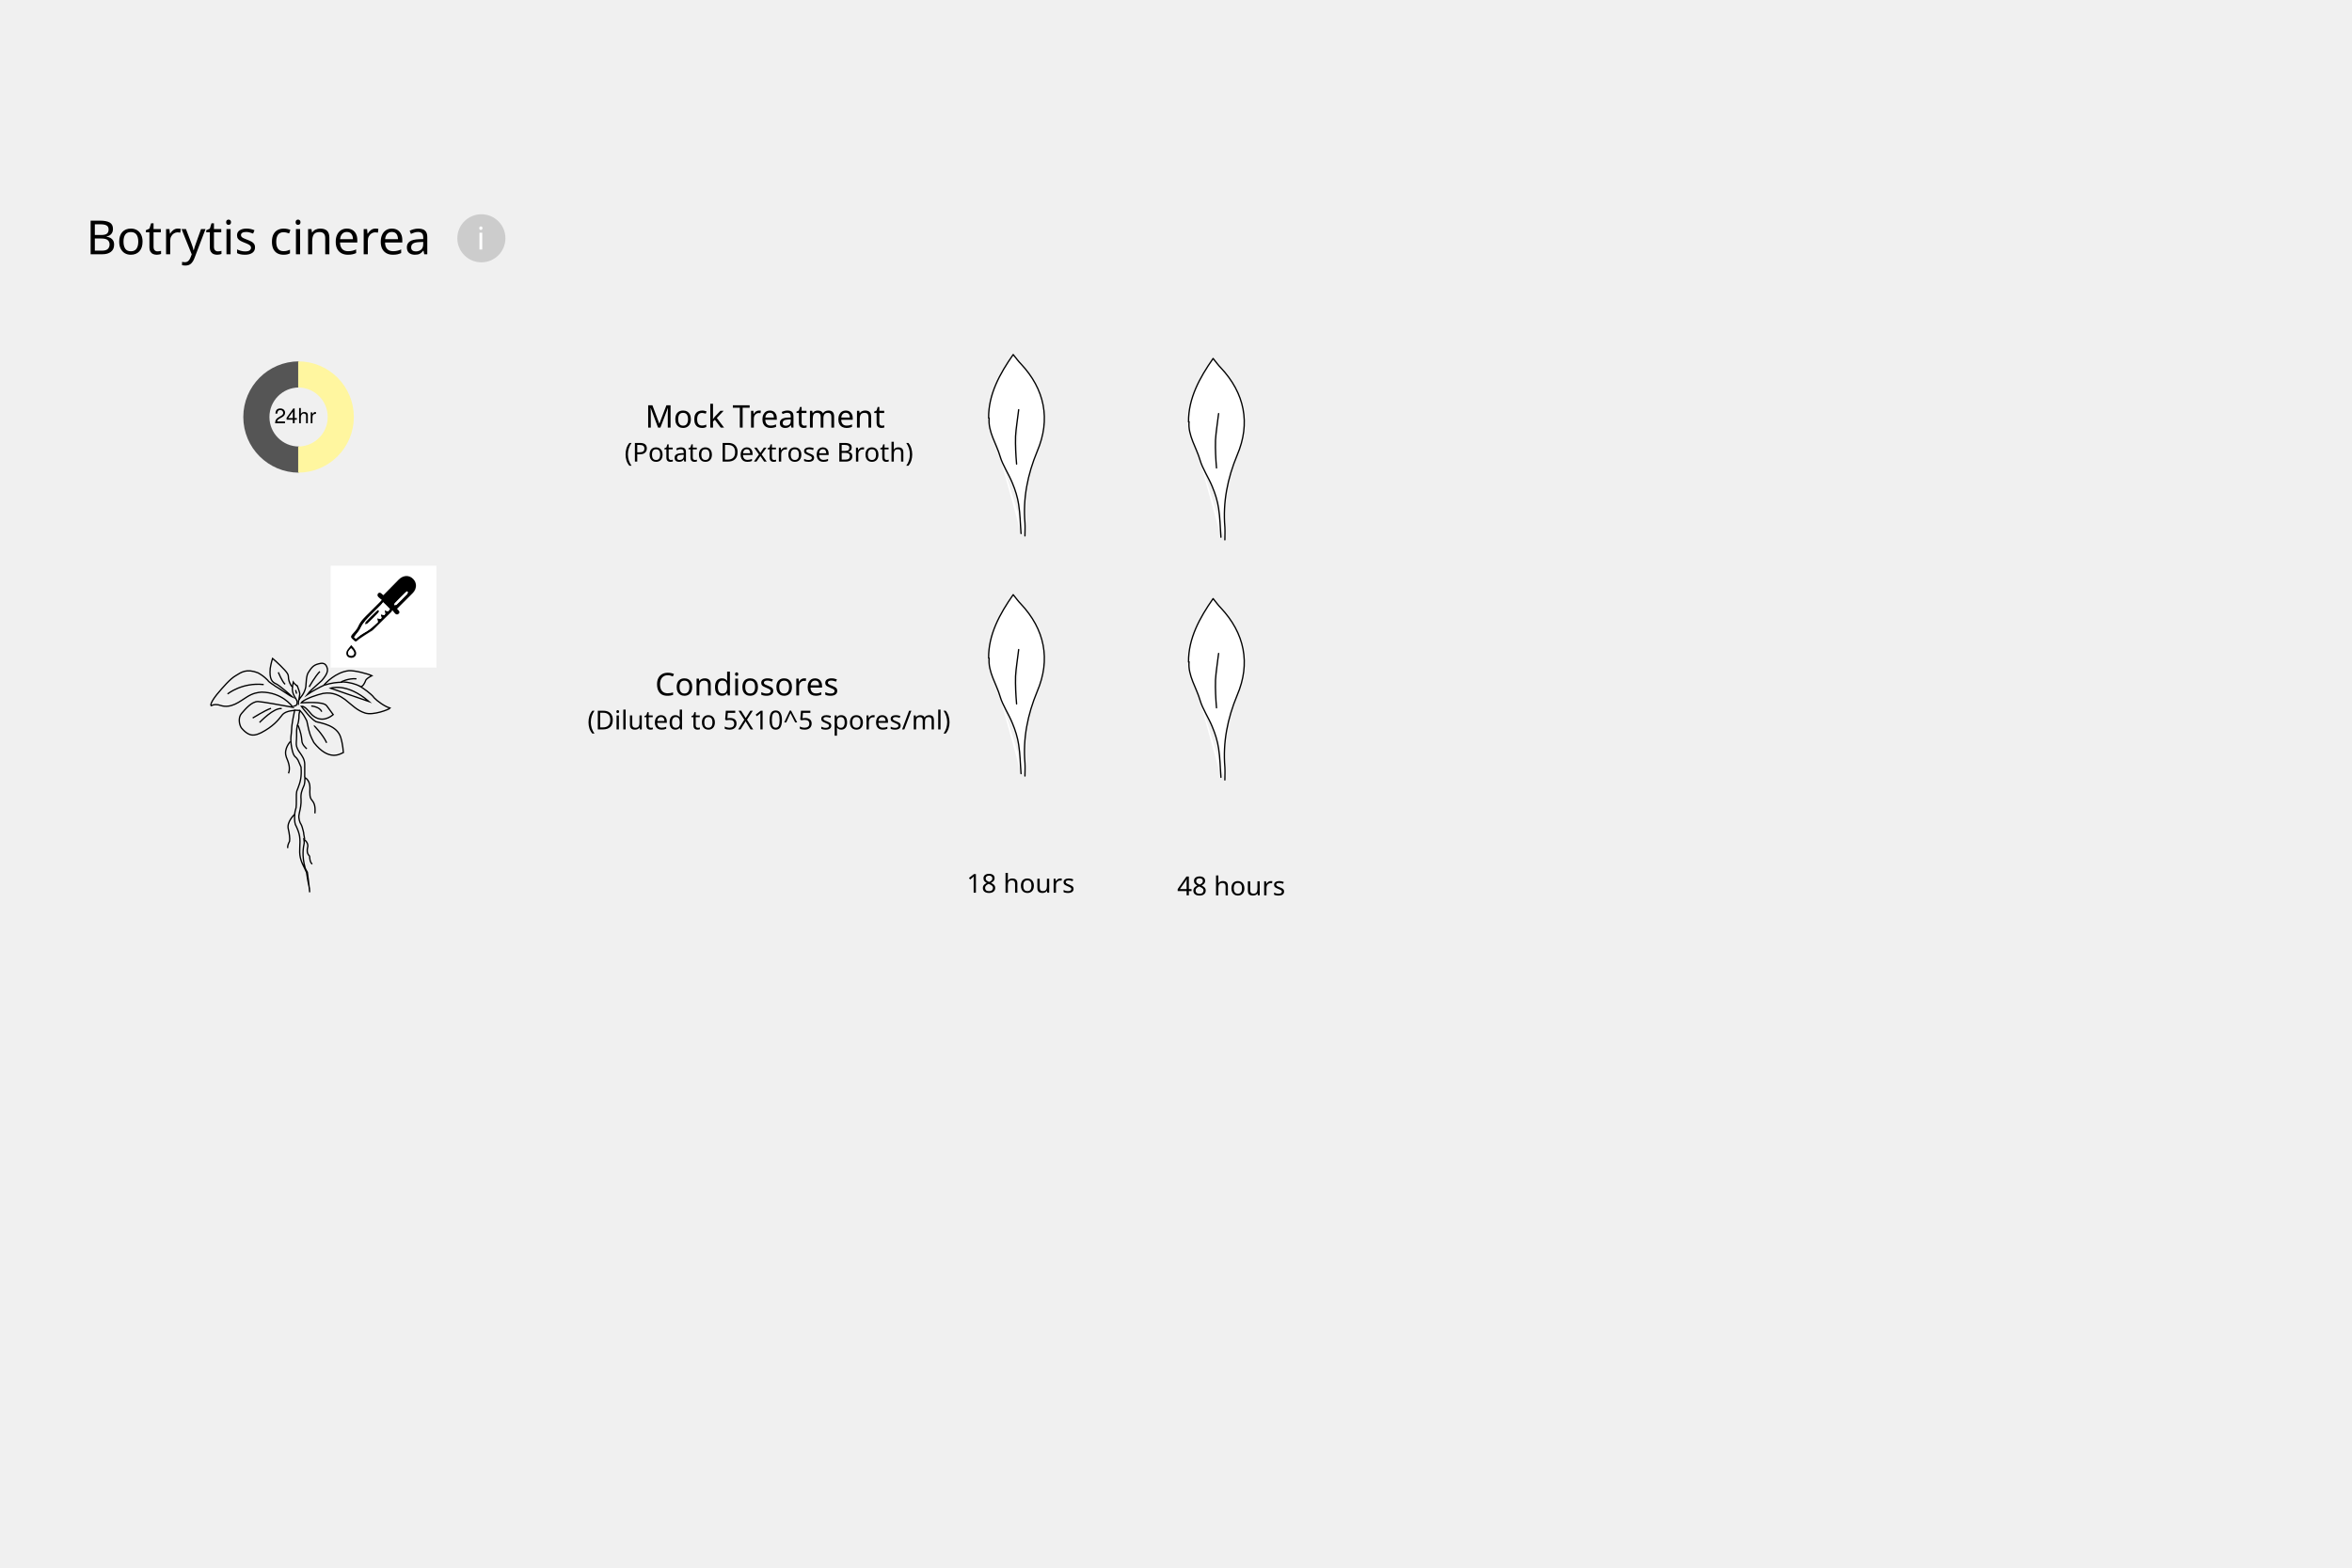
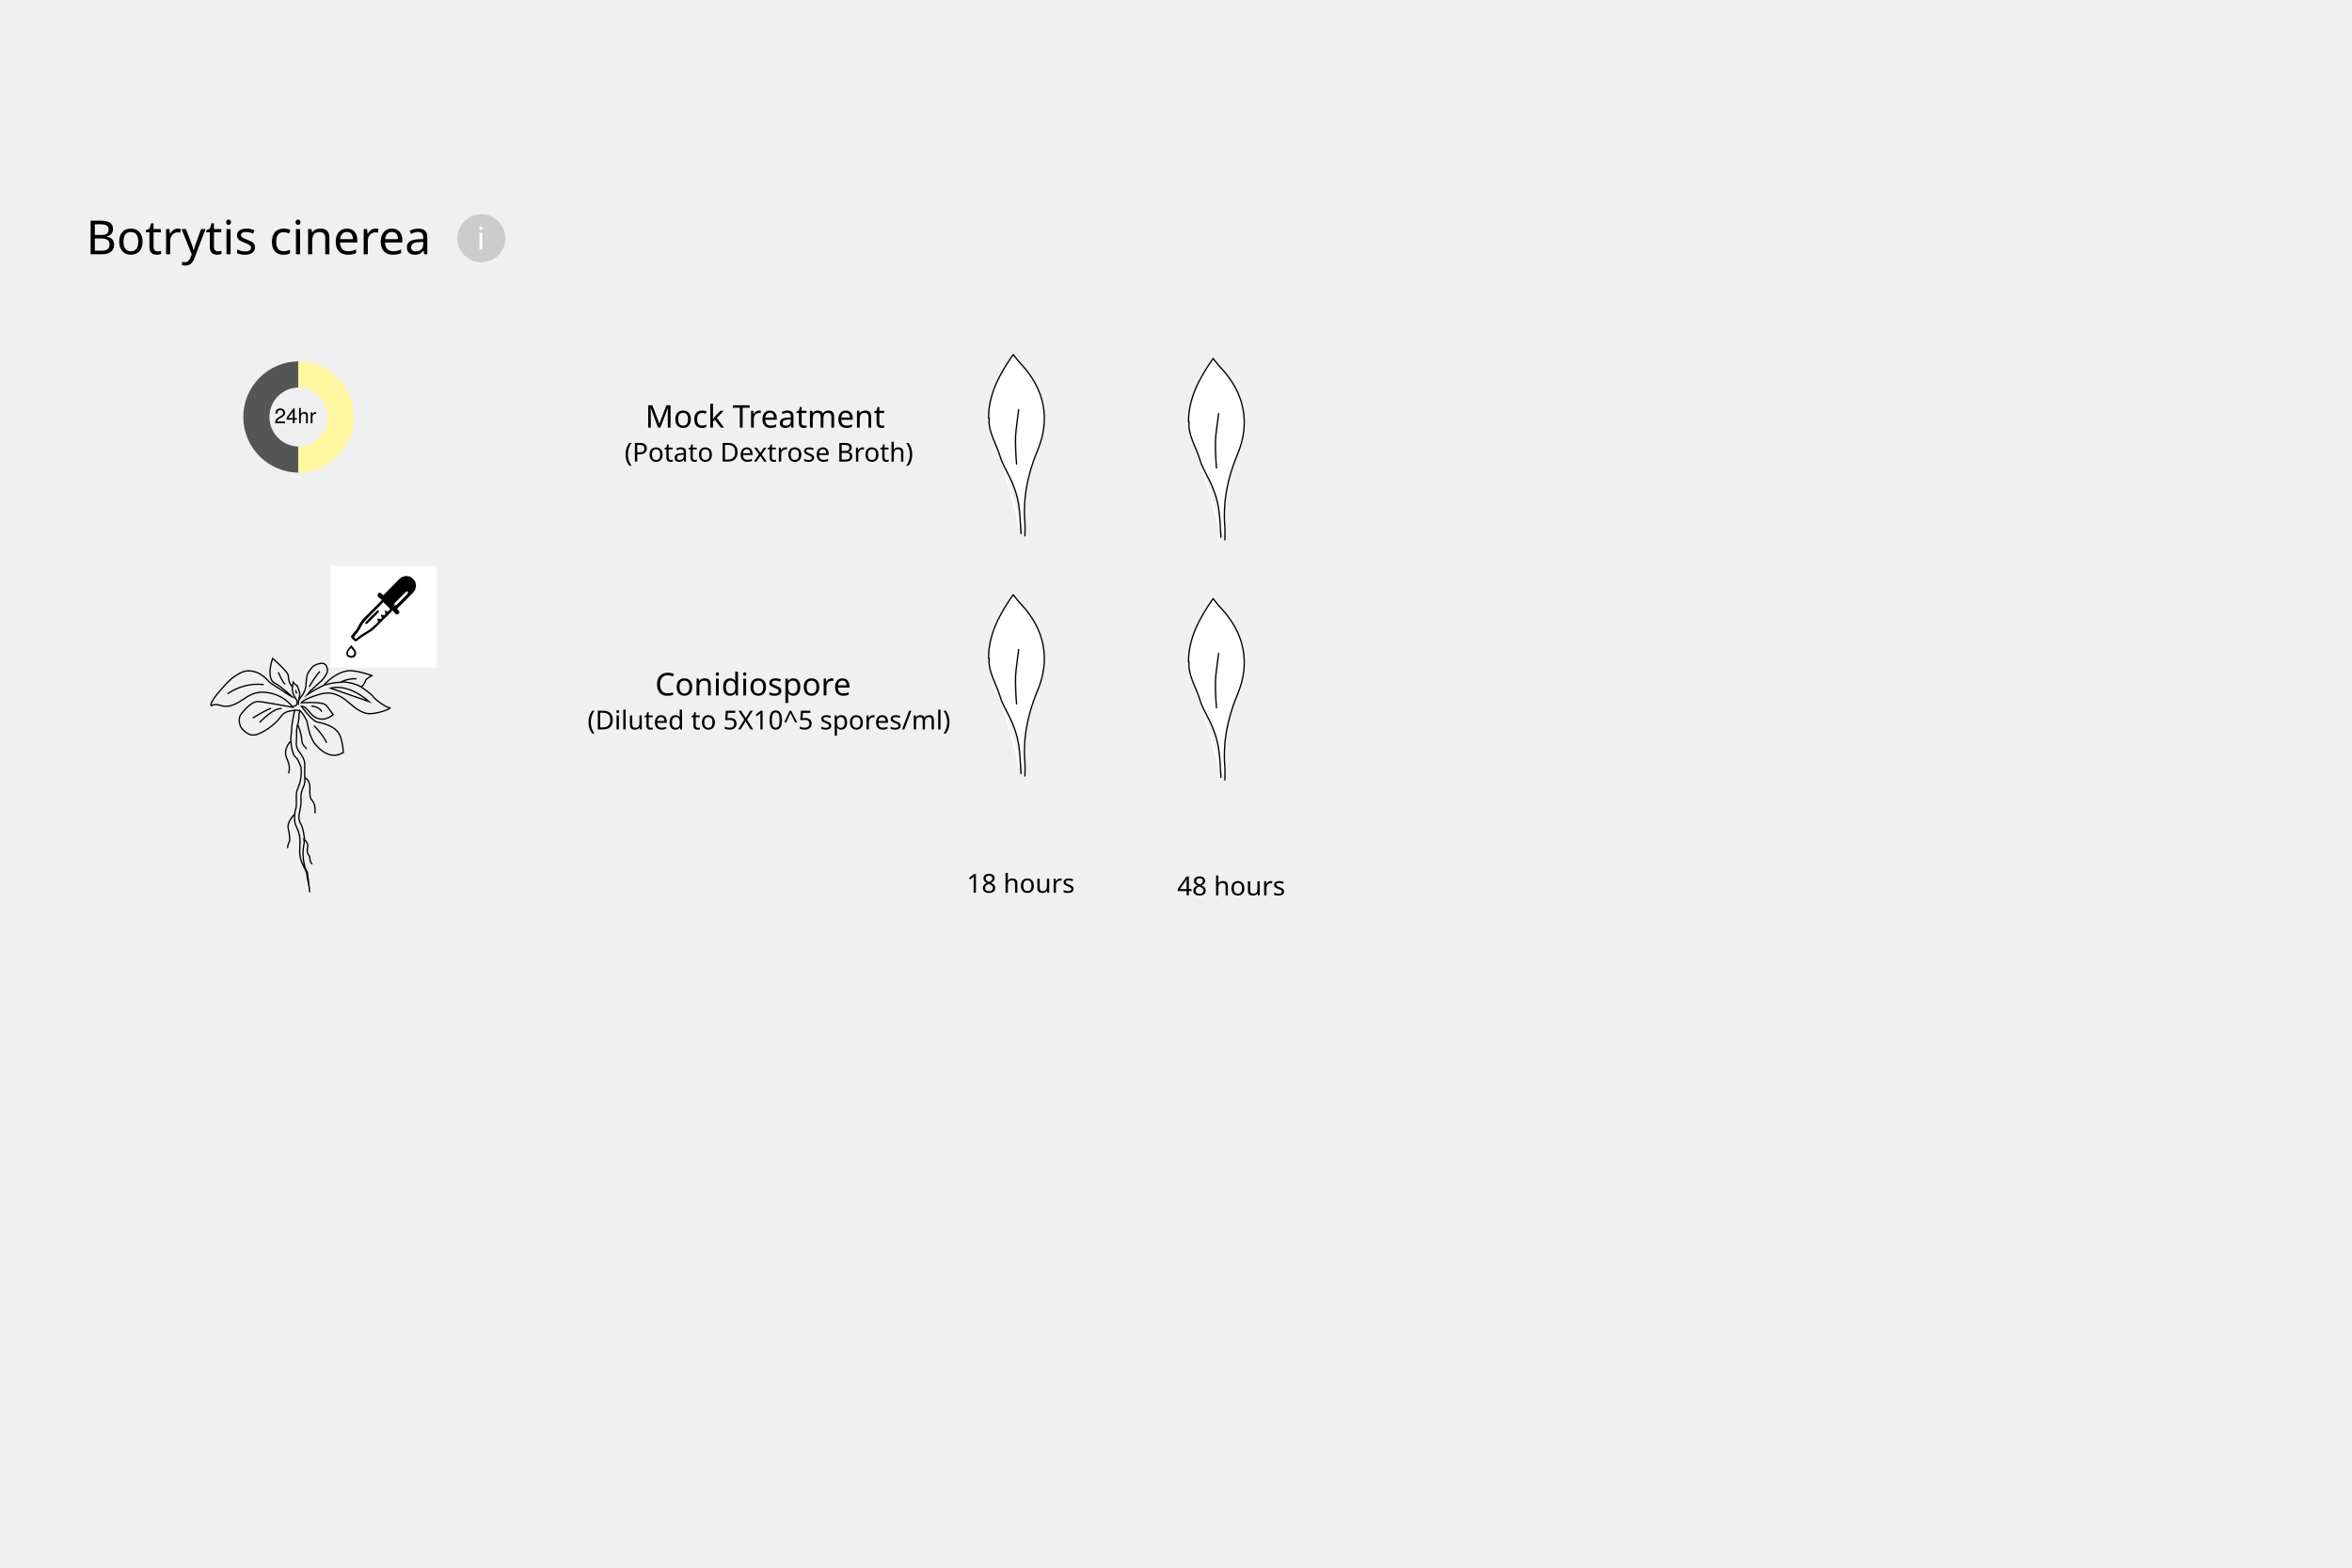
<svg xmlns="http://www.w3.org/2000/svg" version="1.1" id="Layer_1" x="0px" y="0px" viewBox="0 0 900 600" enable-background="new 0 0 900 600" xml:space="preserve">
  <g id="Botrytis_cinerea">
    <g id="Labels">
      <text transform="matrix(1 0 0 1 32.9314 97.314)" font-family="'HelveticaNeue-Italic'" font-size="18">Botrytis cinerea</text>
      <text transform="matrix(1 0 0 1 246.873 163.6665)" font-family="'HelveticaNeue-Thin'" font-size="12">Mock Treatment</text>
      <text transform="matrix(1 0 0 1 238.973 176.6665)" font-family="'HelveticaNeue-Thin'" font-size="10">(Potato Dextrose Broth)</text>
-       <text transform="matrix(1 0 0 1 250.6864 266.1665)" font-family="'HelveticaNeue-Thin'" font-size="12">Condiosores</text>
+       <text transform="matrix(1 0 0 1 250.6864 266.1665)" font-family="'HelveticaNeue-Thin'" font-size="12">Conidiospore</text>
      <text transform="matrix(1 0 0 1 224.7878 279.1665)" font-family="'HelveticaNeue-Thin'" font-size="10">(Diluted to 5X10^5 spores/ml)</text>
      <text transform="matrix(1 0 0 1 369.8842 341.6665)" font-family="'HelveticaNeue-Thin'" font-size="10">18 hours</text>
      <text transform="matrix(1 0 0 1 450.4377 342.6665)" font-family="'HelveticaNeue-Thin'" font-size="10">48 hours</text>
    </g>
    <g id="infoButton_Botrytis_cinerea">
      <circle fill="#CCCCCC" cx="184.2" cy="91.2" r="9.2" />
      <text transform="matrix(1 0 0 1 182.4521 95.5)" fill="#FFFFFF" font-family="'HelveticaNeue-Bold'" font-size="12">i</text>
    </g>
    <g id="treatmentInfographic">
      <g id="root">
        <path fill="none" stroke="#000000" stroke-width="0.5" stroke-miterlimit="10" d="M110.4,296c0.8-2.1,0-4.2-0.7-5.9     c-0.1-0.2-0.2-0.4-0.2-0.6c-1-2.9,1.6-5.7,1.6-5.7" />
        <path fill="none" stroke="#000000" stroke-width="0.5" stroke-miterlimit="10" d="M118.3,262.9c0,0,2.3-4.1,4.1-5.9" />
        <path fill="none" stroke="#000000" stroke-width="0.5" stroke-miterlimit="10" d="M123.1,272.4c-0.7-1.9-3.9-2.2-4-2.2" />
        <path fill="none" stroke="#000000" stroke-width="0.5" stroke-miterlimit="10" d="M103.7,271.1c-2.2,0.7-6.8,3.6-7,3.7" />
        <path fill="none" stroke="#000000" stroke-width="0.5" stroke-miterlimit="10" d="M107.8,271.2c-3.1-0.4-8.2,5.1-8.5,5.3" />
        <path fill="none" stroke="#000000" stroke-width="0.5" stroke-miterlimit="10" d="M100.9,262c-8.2-0.9-13.7,3.5-13.8,3.6" />
        <path fill="none" stroke="#000000" stroke-width="0.5" stroke-miterlimit="10" d="M109.1,261.9c-1.2-1.1-2.6-4.6-2.6-4.6" />
        <path fill="none" stroke="#000000" stroke-width="0.5" stroke-miterlimit="10" d="M113.1,264.1c0,0,0.3,0.9,0.4,1.4" />
        <path fill="none" stroke="#000000" stroke-width="0.5" stroke-miterlimit="10" d="M125,284.3c-1.4-3.1-4.8-6.6-4.9-6.6" />
        <path fill="none" stroke="#000000" stroke-width="0.5" stroke-miterlimit="10" d="M111.8,262.7L111.8,262.7     C111.7,262.7,111.7,262.7,111.8,262.7" />
        <path fill="none" stroke="#000000" stroke-width="0.5" stroke-miterlimit="10" d="M117.4,286.6c-0.3-0.3-1.9-1.6-1.9-3.2     c-0.1-1.5-0.5-3.4-1.3-5.4c-0.1-0.4-0.5-0.6-0.4-0.4c0.4-0.9,0.6-2.6,0.6-3.2c0-0.2,0-0.4,0-0.6c0-0.5,0.1-0.8,0.2-1.2     c0.1-0.3,0.1-0.6,0.2-0.9" />
        <path fill="none" stroke="#000000" stroke-width="0.5" stroke-miterlimit="10" d="M110.1,324.6c-0.1-0.9,0.2-1.6,0.7-2.6     c0.2-1-0.1-3.2-0.5-4.8c-0.6-2.6,2.2-5.3,2.3-5.4l0.1,0.1c0.1-0.9,0.3-1.9,0.6-2.8c0.1-0.7,0.1-1.7,0.1-2.7     c0-1.6-0.1-3.3,0.4-4.2c0.1-0.2,0.2-0.5,0.3-0.8c0.7-1.9,1.4-3.8,1.1-7.8c-1.5-3.6-1.1-2.5-1.6-3.3s-1.3-0.4-2-4.2     c-0.7-3.8,0-5.2,0-7c0-1.8,0.9-6.2,1.2-7.5" />
        <path fill="none" stroke="#000000" stroke-width="0.5" stroke-miterlimit="10" d="M119.5,330.7c-0.8-0.5-0.9-1.7-1-2.5     c0-0.3,0-0.5-0.1-0.6c-1.1-1.1-0.9-2.3-0.6-3.8c0-1.4-1.1-2.3-1.5-2.6c0.1,0.6,0.1,1.2,0.1,1.5c-0.3,1.5-1,4.8,0.4,9.6     c0.2,0.5,0.5,1,0.8,1.5l0,0c0.6,4.2,0.9,7.7,0.9,7.7l-0.1-1.6c0,0-0.5-1.8-1.1-6c-0.2-0.5-0.4-0.9-0.6-1.3l0,0     c0-0.1,0-0.1-0.1-0.2c-1.1-2.2-2.1-4.1-1.9-7.4v-0.2c0.2-4.1,0.2-5.4-1.7-9.3c-0.3-0.9-0.3-2.6-0.3-3.7" />
        <path fill="none" stroke="#000000" stroke-width="0.5" stroke-miterlimit="10" d="M120.5,311.3c0.3-3.2-0.5-4.2-1.1-5l-0.1-0.1     c-0.8-1-0.8-2.2-0.7-4.7c0-2.6-1.4-3.6-1.9-3.9c0,1.1-0.1,2.2-0.3,2.9l-0.1,0.2c-0.8,1.9-1.3,3-1.1,5.3c0.1,1.7-0.3,3.7-0.6,4.9     c-0.1,0.5-0.2,0.9-0.2,1.1c-0.2,1.1,0.3,2.9,0.8,3.5c0.4,0.7,0.6,1.7,0.8,2.4c0.1,0.3,0.1,0.6,0.2,0.8l0,0v0.3     c0.1,0.5,0.2,1.1,0.3,1.7l0.1,0.4" />
        <path fill="none" stroke="#000000" stroke-width="0.5" stroke-miterlimit="10" d="M113.8,277.6c-0.4,2-0.3,2-0.3,4     s-0.3,3.1,0,4.1s0.8,1.8,1.2,2.3c0.9,1.3,1.8,2.5,1.9,4.3c0,0.4,0,0.9,0,1.4c0,1.1,0,2.6,0,3.8" />
        <path fill="none" stroke="#000000" stroke-width="0.5" stroke-miterlimit="10" d="M136.4,259.8c-3-0.3-6,1.2-6.1,1.3h0.8     c-2,0-4.5,0.3-6.9,1.1" />
        <path fill="none" stroke="#000000" stroke-width="0.5" stroke-miterlimit="10" d="M137.9,262.7c-1.8-0.9-4.1-1.6-6.8-1.7" />
        <path fill="none" stroke="#000000" stroke-width="0.5" stroke-miterlimit="10" d="M112.2,270.3c0.2-0.1,1-0.1,1.2-0.4     c0.3-0.4,0.4-1.1,0.2-1.8l0,0c-0.1-0.2-0.3-0.4-0.4-0.7c-0.6-0.9-1.5-2.3-1.3-4.5" />
        <path fill="none" stroke="#000000" stroke-width="0.5" stroke-miterlimit="10" d="M114.3,268L114.3,268c-0.2,1-0.1,1.8-0.1,1.8" />
        <path fill="none" stroke="#000000" stroke-width="0.5" stroke-miterlimit="10" d="M126.5,263.4l14.7,5.1     C132.6,261.1,126.5,263.4,126.5,263.4z" />
        <line fill="none" stroke="#000000" stroke-width="0.5" stroke-miterlimit="10" x1="114.6" y1="267.4" x2="114.4" y2="267.8" />
        <line fill="none" stroke="#000000" stroke-width="0.5" stroke-miterlimit="10" x1="114.4" y1="268" x2="114.4" y2="267.8" />
        <line fill="none" stroke="#000000" stroke-width="0.5" stroke-miterlimit="10" x1="113.6" y1="262.2" x2="113.6" y2="262.5" />
      </g>
      <path id="rosette" fill="none" stroke="#000000" stroke-width="0.5" stroke-miterlimit="10" d="M80.8,270.1    c0,0-0.8-0.5,2.1-4.2c2.4-2.9,5.3-6.2,7.3-7.3c2.1-1.3,4.1-2.8,8.5-1.1c1.4,0.8,2.3,1.4,3.7,2.8c0.7,1.1,2.7,2,2.9,2.3    c1,0.5,5.5,3.7,6.7,4.2c-1.2-1.1-5.1-4.5-6.4-5.1c-1.4-0.6-2.6-1.7-2.2-5.9c0.4-2.4,0.9-3.8,0.9-3.8c1,0.8,5,4.5,5.7,5.8    c0.6,1,0.2,1.7,0.6,2.8c0.3,1,0.9,2.1,1.3,2.3c0.1-0.7,0.3-1.8,0.3-1.8c0.3,0.5,1.6,1.5,1.6,1.5c0.2,0.5,1,2.6,0.9,3.1    c-0.1,0.8-0.3,2-0.3,2c0.6-0.8,2-2,2.6-4.7c0.2-1.5,0.1-4.5,1.1-5.8c0.9-1.3,1.6-2.6,3.7-3.1c1.1-0.3,2.9-0.8,3.5,1.9    c0.1,0.9-0.1,2.1-2.2,4.5c-1.4,1.3-4.5,4-4.5,4.1c-0.7,0.8-1,1.2-1,1.2c1.4-1,5.7-3.3,6.3-3.5c0.6-0.8,4.5-5,9.5-5.6    c2.2-0.2,7.4,1.2,8.9,1.9c-0.8,0.4-2.2,1.2-2.4,1.9c-0.3,0.8-1,2.3-1.9,2.3c0.9,0.6,4,2.6,5.2,4.3c1,1.1,4.1,3.4,6.1,3.9    c-0.3,0.5-6.5,2.9-9.6,1.9s-4.8-2.9-7.7-5.2c-1.7-1.2-4.4-3-8.4-2.3c-2.2,0.5-6.2,1.8-8,3.2c-0.3,0.4-0.3,0.4-0.3,0.4    c1,0,8.3-0.7,9.7,1.1c1.2,1.6,2.5,3.4,2.5,3.4c-0.7,0.6-4.4,3.6-8.2,0c-1.5-1.7-2.7-3.3-4-3.2c0.6,0.8,3.6,4.8,5.6,5.9    c2.2,0.6,8.1,1.4,9.5,6.1c0.8,2.6,1,5.7,1,5.7c-1.3,0.6-5.5,3.5-11.3-3.8c-1.3-2.6-1.6-2.8-2.7-8.3c-0.8-1.5-1.5-3-2.8-4    c-1.3-0.1-1.9-0.1-2,0c-1,0.1-3.8,0.3-4.9,2.1c-1.3,1.7-3.3,4.1-7.7,6.4c-2.2,1-4.4,2.1-7.7-1.9c-0.8-1.3-1.2-3.9,0.1-5.4    c1.4-1.6,3.9-4.7,6.4-4.6c1.7,0.1,8.4,1.3,13.3,2.2c-0.6-0.8-4.3-5.7-12-5.8c-1.5,0.1-3.4,0.4-5.7,1.9c-2.6,1.6-5.9,4.5-10,3.2    C83.4,269.6,81.9,269.5,80.8,270.1z" />
      <g id="eyeDropper">
        <g>
          <path fill="#FFFFFF" d="M126.5,255.5c0-13,0-26,0-39c13.5,0,27,0,40.5,0c0,13,0,26,0,39C153.5,255.5,140,255.5,126.5,255.5z       M151.3,234.8c0.4,0.5,0.9,0.8,1.5,0.3c0.6-0.6,0.3-1.1-0.2-1.5c-0.1-0.1-0.2-0.2-0.4-0.4c0.2-0.2,0.4-0.5,0.7-0.7      c1.8-1.8,3.5-3.5,5.3-5.3c1.6-1.7,1.7-3.9,0.2-5.4c-1.5-1.6-3.8-1.5-5.5,0.2c-2,2-3.9,4-5.9,6c-0.3-0.3-0.5-0.4-0.7-0.6      c-0.4-0.4-0.9-0.5-1.3-0.1c-0.5,0.5-0.4,1,0.1,1.4c0.4,0.4,0.8,0.7,1.3,1.1c-0.3,0.3-0.5,0.6-0.7,0.8c-1.4,1.4-2.8,2.8-4.2,4.2      c-1.6,1.6-3.2,3-4.1,5.1c-0.5,1.2-1.6,2.2-2.4,3.2c-0.5,0.5-0.6,0.9,0,1.5c1.7,1.6,1.2,1.3,2.8,0.1c1.3-1,2.8-1.9,4.3-2.8      c0.3-0.2,0.7-0.4,1-0.7c2.3-2.2,4.6-4.5,6.9-6.8c0.2-0.2,0.4-0.3,0.7-0.6C150.7,234,150.9,234.4,151.3,234.8z M132.8,248.9      c-0.5,0.9-0.3,1.9,0.4,2.4c0.6,0.5,1.7,0.5,2.4,0c0.7-0.5,1-1.5,0.4-2.4c-0.4-0.7-1-1.3-1.6-2.2      C133.8,247.6,133.2,248.2,132.8,248.9z" />
          <path d="M149.7,234.2c-2.3,2.3-4.6,4.5-6.9,6.8c-0.3,0.3-0.6,0.5-1,0.7c-1.4,0.9-2.9,1.8-4.3,2.8c-1.6,1.2-1.1,1.5-2.8-0.1      c-0.6-0.6-0.4-0.9,0-1.5c0.9-1,1.9-2,2.4-3.2c0.9-2.1,2.6-3.6,4.1-5.1c1.4-1.4,2.8-2.8,4.2-4.2c0.2-0.2,0.4-0.5,0.7-0.8      c-0.5-0.4-0.9-0.7-1.3-1.1c-0.4-0.4-0.5-0.9-0.1-1.4c0.4-0.4,0.9-0.3,1.3,0.1c0.2,0.2,0.4,0.4,0.7,0.6c2-2,3.9-4,5.9-6      c1.7-1.7,4-1.8,5.5-0.2c1.5,1.5,1.4,3.8-0.2,5.4c-1.8,1.8-3.5,3.5-5.3,5.3c-0.2,0.2-0.4,0.5-0.7,0.7c0.2,0.2,0.3,0.3,0.4,0.4      c0.5,0.5,0.8,1,0.2,1.5c-0.6,0.5-1.1,0.2-1.5-0.3c-0.3-0.4-0.6-0.7-0.9-1.1C150,233.9,149.8,234.1,149.7,234.2z M136.2,244.5      c0.6-0.5,1.1-1,1.7-1.4c1.1-0.8,2.4-1.4,3.5-2.2c1.2-0.9,2.2-1.9,3.2-2.8c-0.1-0.7-0.2-1.1-0.3-1.5c0.4,0.1,0.8,0.2,1.3,0.3      c0.1-0.1,0.3-0.3,0.4-0.4c-0.1-0.6-0.2-1-0.3-1.4c0.4,0.1,0.8,0.2,1.3,0.3c0.1-0.1,0.3-0.3,0.4-0.4c-0.1-0.6-0.2-1-0.2-1.4      c0.4,0.1,0.8,0.2,1.3,0.4c0.2-0.2,0.5-0.6,0.7-0.9c-0.8-0.8-1.6-1.6-2.6-2.6c-0.2,0.3-0.5,0.7-0.9,1.1c-1.2,1.2-2.3,2.3-3.5,3.5      c-1.6,1.6-3.2,3.1-4.2,5.2c-0.6,1.2-1.6,2.2-2.5,3.5C135.7,244,135.9,244.2,136.2,244.5z M155.2,226.7c-1.4,1.4-2.8,2.7-4.1,4.1      c-0.2,0.2-0.2,0.6-0.3,0.8c0.3-0.1,0.7-0.1,0.9-0.2c1.4-1.3,2.7-2.7,4-4c0.2-0.2,0.2-0.5,0.3-0.8c0-0.1-0.2-0.2-0.4-0.3      C155.6,226.5,155.4,226.6,155.2,226.7z" />
          <path d="M136,249c0.5,0.9,0.3,1.9-0.4,2.4c-0.6,0.5-1.7,0.5-2.4,0c-0.7-0.5-0.9-1.5-0.4-2.4c0.4-0.7,1-1.3,1.6-2.1      C135,247.6,135.6,248.2,136,249z M133.5,250.7c0.4,0.4,1.3,0.4,1.7,0c0.6-0.6,0.3-1.5-0.8-2.6      C133.2,249.2,132.9,250.1,133.5,250.7z" />
          <path fill="#FFFFFF" d="M138,240.3c1-2.1,2.6-3.6,4.2-5.2c1.2-1.2,2.3-2.3,3.5-3.5c0.4-0.4,0.7-0.8,0.9-1.1c1,1,1.9,1.8,2.6,2.6      c-0.2,0.3-0.5,0.7-0.7,0.9c-0.6-0.2-0.9-0.3-1.3-0.4c0.1,0.4,0.2,0.9,0.2,1.4c-0.1,0.1-0.3,0.3-0.4,0.4      c-0.6-0.1-0.9-0.2-1.3-0.3c0.1,0.4,0.1,0.9,0.3,1.4c-0.1,0.1-0.4,0.3-0.4,0.4c-0.5-0.1-0.9-0.2-1.3-0.3c0.1,0.4,0.2,0.9,0.3,1.5      c-0.9,0.8-2,1.9-3.2,2.8c-1.1,0.8-2.3,1.4-3.5,2.2c-0.6,0.4-1.1,0.9-1.7,1.4c-0.3-0.3-0.5-0.4-0.7-0.6      C136.4,242.6,137.5,241.6,138,240.3z M144,234c-1.3,1.3-2.7,2.6-4,4c-0.2,0.2-0.2,0.6-0.3,0.9c0.3-0.1,0.7-0.1,0.9-0.3      c1.4-1.3,2.8-2.7,4.1-4.1c0.2-0.2,0.2-0.5,0.3-0.7c0-0.1-0.3-0.2-0.4-0.3C144.4,233.7,144.2,233.8,144,234z" />
          <path fill="#FFFFFF" d="M156.1,226.6c-0.1,0.3-0.1,0.6-0.3,0.8c-1.3,1.4-2.7,2.7-4,4c-0.2,0.2-0.6,0.2-0.9,0.2      c0.1-0.3,0.1-0.7,0.3-0.8c1.4-1.4,2.7-2.7,4.1-4.1c0.1-0.1,0.3-0.2,0.5-0.4C155.9,226.4,156.1,226.6,156.1,226.6z" />
          <path fill="#FFFFFF" d="M135.2,250.7c-0.4,0.4-1.3,0.4-1.7,0c-0.6-0.6-0.3-1.5,0.8-2.6C135.5,249.2,135.8,250.1,135.2,250.7z" />
          <path d="M145,233.8c0,0.2-0.1,0.5-0.3,0.7c-1.3,1.4-2.7,2.8-4.1,4.1c-0.2,0.2-0.6,0.2-0.9,0.3c0.1-0.3,0.1-0.7,0.3-0.9      c1.3-1.4,2.6-2.7,4-4c0.2-0.2,0.4-0.3,0.6-0.5C144.8,233.6,145,233.8,145,233.8z" />
        </g>
      </g>
    </g>
    <g id="TimeSampleChart">
      <g id="darkCycle">
        <path fill="none" stroke="#555555" stroke-width="10" stroke-miterlimit="10" d="M114.4,175.9c-9,0-16.3-7.3-16.3-16.3     c0-9,7.3-16.3,16.3-16.3" />
      </g>
      <g id="lightCycle">
        <path fill="none" stroke="#FFF69F" stroke-width="10" stroke-miterlimit="10" d="M114.1,143.3c9,0,16.3,7.3,16.3,16.3     c0,9-7.3,16.3-16.3,16.3" />
      </g>
      <g id="labels" display="none">
        <text transform="matrix(4.489659e-11 1 -1 4.489659e-11 135.6689 138.7146)" display="inline" font-family="'HelveticaNeue-Thin'" font-size="8">24 &amp; 48 hour</text>
        <text transform="matrix(1 0 0 1 98.7393 146.4444)" display="inline" font-family="'HelveticaNeue-Thin'" font-size="8">injection</text>
        <line display="inline" fill="none" stroke="#000000" stroke-miterlimit="10" x1="110.9" y1="152.3" x2="110.9" y2="161.6" />
        <text transform="matrix(1 0 0 1 135.4072 188.0537)" display="inline" font-family="'HelveticaNeue-Thin'" font-size="8">16 hour</text>
        <text transform="matrix(1 0 0 1 134.9072 197.0537)" display="inline" font-family="'HelveticaNeue-Thin'" font-size="8">injection</text>
        <line display="inline" fill="none" stroke="#000000" stroke-miterlimit="10" x1="123" y1="180.1" x2="131.3" y2="184.4" />
        <text transform="matrix(1 0 0 1 63.9464 186.499)" display="inline" font-family="'HelveticaNeue-Thin'" font-size="8">8 hour</text>
        <text transform="matrix(1 0 0 1 61.1464 195.499)" display="inline" font-family="'HelveticaNeue-Thin'" font-size="8">injection</text>
        <line display="inline" fill="none" stroke="#000000" stroke-miterlimit="10" x1="99.8" y1="179.1" x2="91.5" y2="183.4" />
        <text transform="matrix(1 0 0 1 62.4517 156.9199)" display="inline" font-family="'HelveticaNeue-Thin'" font-size="8">4 hour</text>
        <text transform="matrix(1 0 0 1 59.6517 165.9199)" display="inline" font-family="'HelveticaNeue-Thin'" font-size="8">injection</text>
        <line display="inline" fill="none" stroke="#000000" stroke-miterlimit="10" x1="100.4" y1="169.7" x2="92.1" y2="165.5" />
      </g>
    </g>
    <g id="Botrytis_cinerea_at_48_Hours">
      <path id="Treated_Botrytis_cinerea_at_48_Hours" fill="#FFFFFF" stroke="#000000" stroke-width="0.5" stroke-linecap="round" stroke-linejoin="round" stroke-miterlimit="10" d="    M454.8,253.4c-0.1-9.1,4.3-17,9.4-24.3c1.3,1.6,2,2.6,2.9,3.5c9.2,9.8,11.5,21.3,6.3,33.5c-3.7,8.9-5.5,18-4.7,27.5    c0.1,1.6,0,3.3,0,4.9 M467.2,297.5c-0.3-3.7-0.3-7.3-0.9-11.1c-0.4-2.7-1.3-5.6-2.4-8.2c-1.4-3.5-3.7-6.8-4.7-10.2    c-1.3-4.6-4.7-9.5-4.2-14.7 M466.3,250.1c-0.4,3.5-1,6.8-1.2,10.2c-0.1,3.6,0.1,7,0.4,10.6" />
      <path id="Control_Botrytis_cinerea_at_48_Hours" fill="#FFFFFF" stroke="#000000" stroke-width="0.5" stroke-linecap="round" stroke-linejoin="round" stroke-miterlimit="10" d="    M454.8,161.5c-0.1-9.1,4.3-17,9.4-24.3c1.3,1.6,2,2.6,2.9,3.5c9.2,9.8,11.5,21.3,6.3,33.5c-3.7,8.9-5.5,18-4.7,27.5    c0.1,1.6,0,3.3,0,4.9 M467.2,205.6c-0.3-3.7-0.3-7.3-0.9-11.1c-0.4-2.7-1.3-5.6-2.4-8.2c-1.4-3.5-3.7-6.8-4.7-10.2    c-1.3-4.6-4.7-9.5-4.2-14.7 M466.3,158.3c-0.4,3.5-1,6.8-1.2,10.2c-0.1,3.6,0.1,7,0.4,10.6" />
    </g>
    <g id="Botrytis_cinerea_18_Hours">
      <path id="Treated_Botrytis_cinerea_at_18_Hours" fill="#FFFFFF" stroke="#000000" stroke-width="0.5" stroke-linecap="round" stroke-linejoin="round" stroke-miterlimit="10" d="    M378.3,251.9c-0.1-9.1,4.3-17,9.4-24.3c1.3,1.6,2,2.6,2.9,3.5c9.2,9.8,11.5,21.3,6.3,33.5c-3.7,8.9-5.5,18-4.7,27.5    c0.1,1.6,0,3.3,0,4.9 M390.7,296.1c-0.3-3.7-0.3-7.3-0.9-11.1c-0.4-2.7-1.3-5.6-2.4-8.2c-1.4-3.5-3.7-6.8-4.7-10.2    c-1.3-4.6-4.7-9.5-4.2-14.7 M389.8,248.6c-0.4,3.5-1,6.8-1.2,10.2c-0.1,3.6,0.1,7,0.4,10.6" />
      <path id="Control_Botrytis_cinerea_at_18_Hours" fill="#FFFFFF" stroke="#000000" stroke-width="0.5" stroke-linecap="round" stroke-linejoin="round" stroke-miterlimit="10" d="    M378.3,160c-0.1-9.1,4.3-17,9.4-24.3c1.3,1.6,2,2.6,2.9,3.5c9.2,9.8,11.5,21.3,6.3,33.5c-3.7,8.9-5.5,18-4.7,27.5    c0.1,1.6,0,3.3,0,4.9 M390.7,204.2c-0.3-3.7-0.3-7.3-0.9-11.1c-0.4-2.7-1.3-5.6-2.4-8.2c-1.4-3.5-3.7-6.8-4.7-10.2    c-1.3-4.6-4.7-9.5-4.2-14.7 M389.8,156.8c-0.4,3.5-1,6.8-1.2,10.2c-0.1,3.6,0.1,7,0.4,10.6" />
    </g>
  </g>
  <text transform="matrix(1 0 0 1 104.9961 162)" font-family="'HelveticaNeue'" font-size="8">24hr</text>
</svg>
